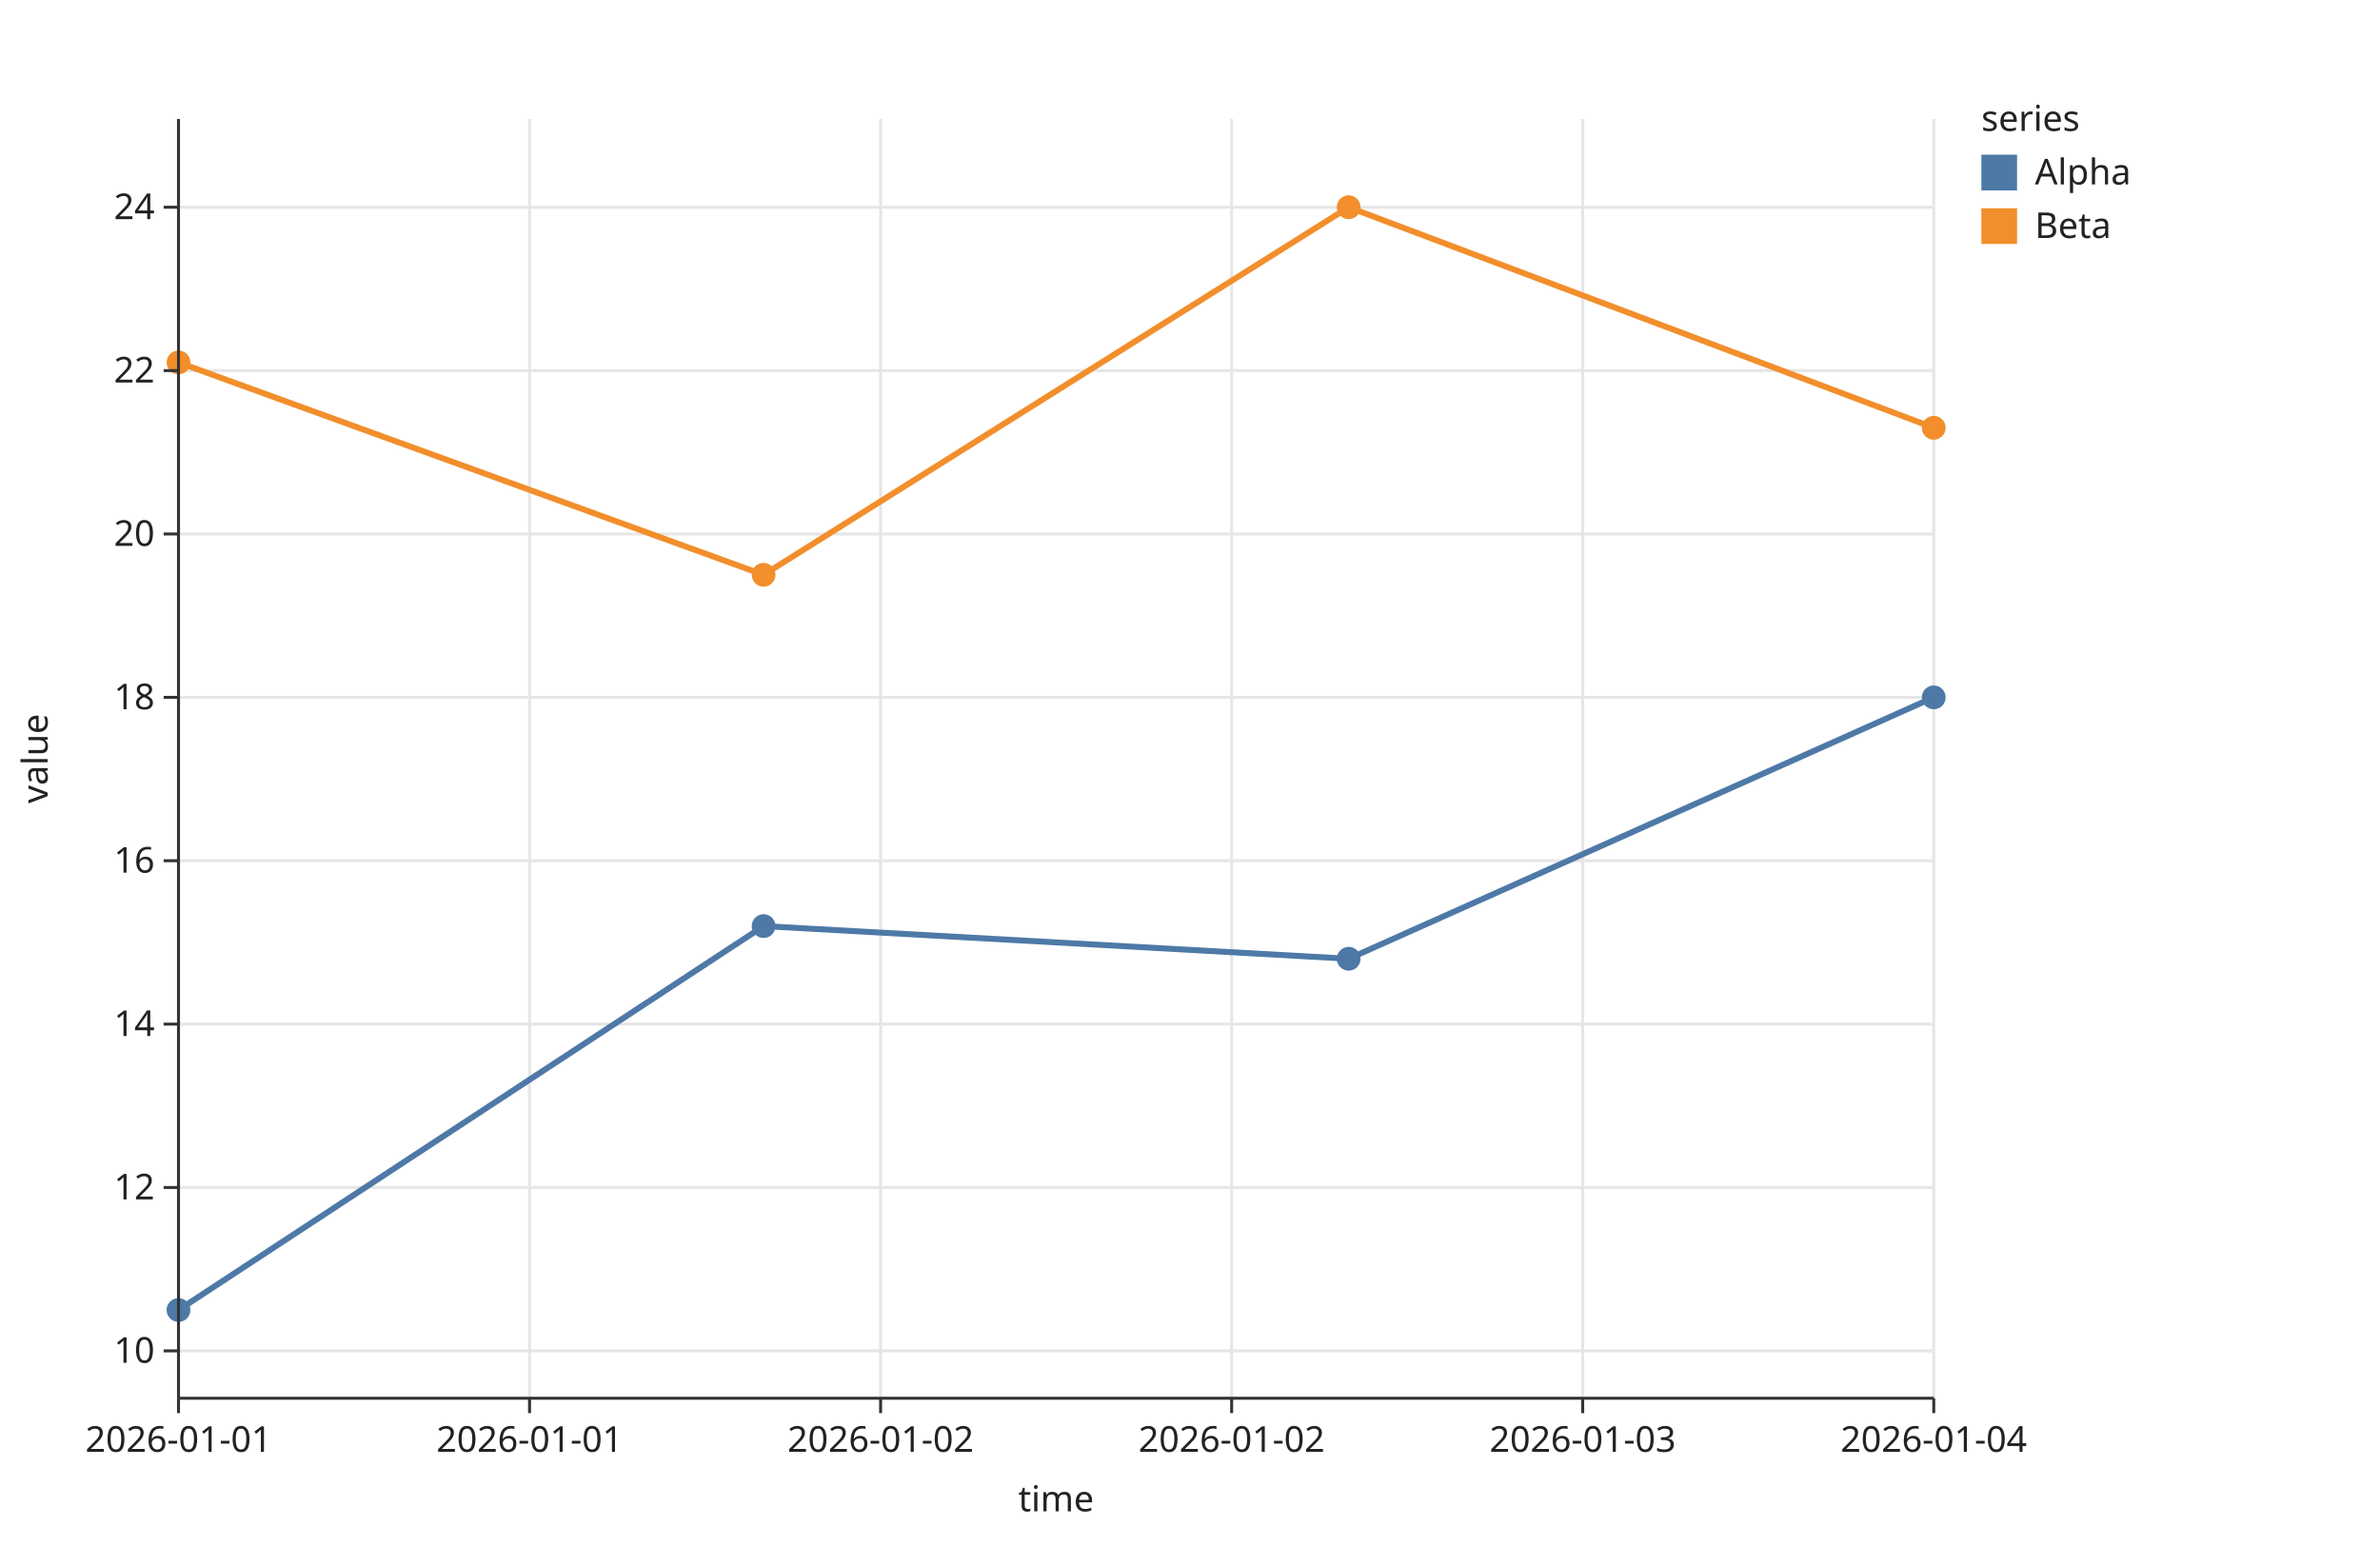
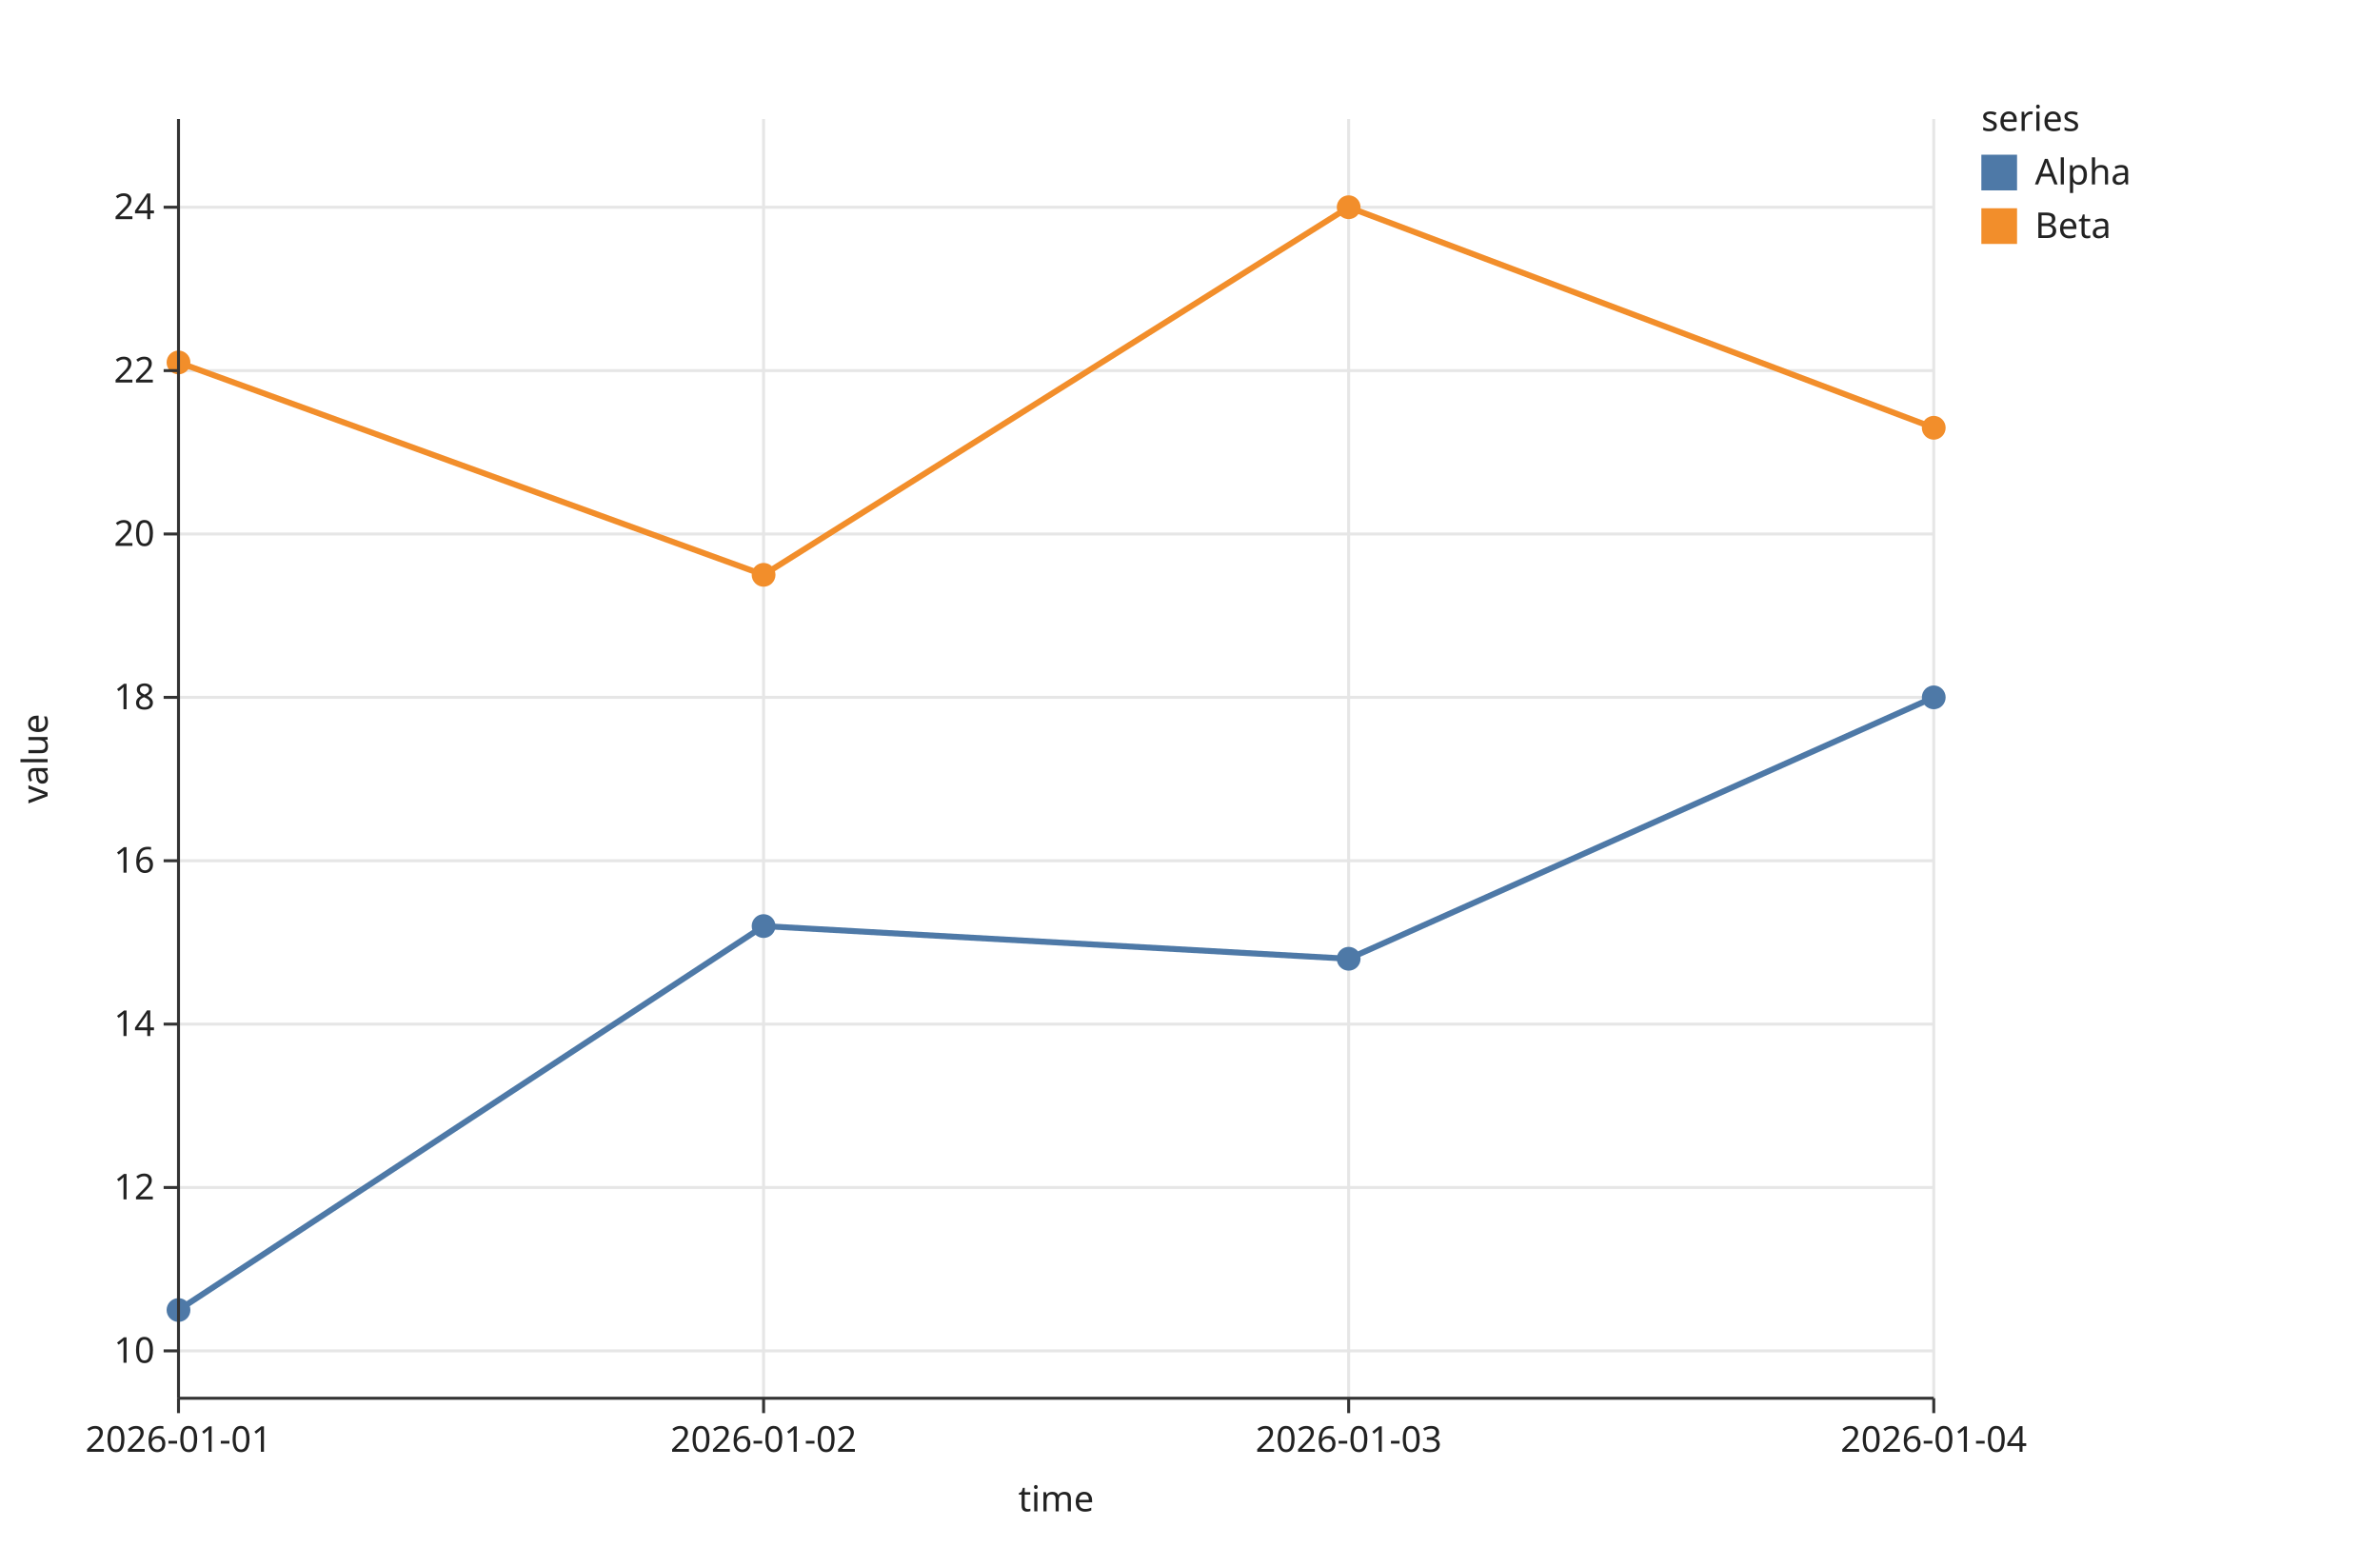
<svg xmlns="http://www.w3.org/2000/svg" width="800" height="520" viewBox="0 0 800 520" role="img">
  <rect class="algraf-background" x="0" y="0" width="800" height="520" fill="#ffffff" />
  <rect class="algraf-plot-area" x="60" y="40" width="590" height="430" fill="#ffffff" />
  <g class="algraf-grid">
    <line x1="60" y1="40" x2="60" y2="470" stroke="#e6e6e6" stroke-width="1" />
-     <line x1="178" y1="40" x2="178" y2="470" stroke="#e6e6e6" stroke-width="1" />
-     <line x1="296" y1="40" x2="296" y2="470" stroke="#e6e6e6" stroke-width="1" />
-     <line x1="414" y1="40" x2="414" y2="470" stroke="#e6e6e6" stroke-width="1" />
-     <line x1="532" y1="40" x2="532" y2="470" stroke="#e6e6e6" stroke-width="1" />
+     <line x1="256.667" y1="40" x2="256.667" y2="470" stroke="#e6e6e6" stroke-width="1" />
+     <line x1="453.333" y1="40" x2="453.333" y2="470" stroke="#e6e6e6" stroke-width="1" />
    <line x1="650" y1="40" x2="650" y2="470" stroke="#e6e6e6" stroke-width="1" />
    <line x1="60" y1="454.074" x2="650" y2="454.074" stroke="#e6e6e6" stroke-width="1" />
    <line x1="60" y1="399.157" x2="650" y2="399.157" stroke="#e6e6e6" stroke-width="1" />
    <line x1="60" y1="344.24" x2="650" y2="344.24" stroke="#e6e6e6" stroke-width="1" />
    <line x1="60" y1="289.323" x2="650" y2="289.323" stroke="#e6e6e6" stroke-width="1" />
    <line x1="60" y1="234.406" x2="650" y2="234.406" stroke="#e6e6e6" stroke-width="1" />
    <line x1="60" y1="179.489" x2="650" y2="179.489" stroke="#e6e6e6" stroke-width="1" />
    <line x1="60" y1="124.572" x2="650" y2="124.572" stroke="#e6e6e6" stroke-width="1" />
    <line x1="60" y1="69.655" x2="650" y2="69.655" stroke="#e6e6e6" stroke-width="1" />
  </g>
  <g class="algraf-layer algraf-geom-line">
    <path d="M60 440.345 L256.667 311.29 L453.333 322.273 L650 234.406" fill="none" stroke="#4E79A7" stroke-width="2" opacity="1" />
    <path d="M60 121.826 L256.667 193.218 L453.333 69.655 L650 143.793" fill="none" stroke="#F28E2B" stroke-width="2" opacity="1" />
  </g>
  <g class="algraf-layer algraf-geom-point">
    <circle cx="60" cy="440.345" r="4" fill="#4E79A7" opacity="1" />
    <circle cx="256.667" cy="311.29" r="4" fill="#4E79A7" opacity="1" />
    <circle cx="453.333" cy="322.273" r="4" fill="#4E79A7" opacity="1" />
    <circle cx="650" cy="234.406" r="4" fill="#4E79A7" opacity="1" />
    <circle cx="60" cy="121.826" r="4" fill="#F28E2B" opacity="1" />
    <circle cx="256.667" cy="193.218" r="4" fill="#F28E2B" opacity="1" />
    <circle cx="453.333" cy="69.655" r="4" fill="#F28E2B" opacity="1" />
    <circle cx="650" cy="143.793" r="4" fill="#F28E2B" opacity="1" />
  </g>
  <g class="algraf-axes">
    <line x1="60" y1="470" x2="650" y2="470" stroke="#333333" stroke-width="1" />
    <line x1="60" y1="470" x2="60" y2="475" stroke="#333333" stroke-width="1" />
    <text x="60" y="488" text-anchor="middle" font-family="system-ui, sans-serif" font-size="12" fill="#222222">2026-01-01</text>
-     <line x1="178" y1="470" x2="178" y2="475" stroke="#333333" stroke-width="1" />
-     <text x="178" y="488" text-anchor="middle" font-family="system-ui, sans-serif" font-size="12" fill="#222222">2026-01-01</text>
-     <line x1="296" y1="470" x2="296" y2="475" stroke="#333333" stroke-width="1" />
-     <text x="296" y="488" text-anchor="middle" font-family="system-ui, sans-serif" font-size="12" fill="#222222">2026-01-02</text>
-     <line x1="414" y1="470" x2="414" y2="475" stroke="#333333" stroke-width="1" />
-     <text x="414" y="488" text-anchor="middle" font-family="system-ui, sans-serif" font-size="12" fill="#222222">2026-01-02</text>
-     <line x1="532" y1="470" x2="532" y2="475" stroke="#333333" stroke-width="1" />
-     <text x="532" y="488" text-anchor="middle" font-family="system-ui, sans-serif" font-size="12" fill="#222222">2026-01-03</text>
+     <line x1="256.667" y1="470" x2="256.667" y2="475" stroke="#333333" stroke-width="1" />
+     <text x="256.667" y="488" text-anchor="middle" font-family="system-ui, sans-serif" font-size="12" fill="#222222">2026-01-02</text>
+     <line x1="453.333" y1="470" x2="453.333" y2="475" stroke="#333333" stroke-width="1" />
+     <text x="453.333" y="488" text-anchor="middle" font-family="system-ui, sans-serif" font-size="12" fill="#222222">2026-01-03</text>
    <line x1="650" y1="470" x2="650" y2="475" stroke="#333333" stroke-width="1" />
    <text x="650" y="488" text-anchor="middle" font-family="system-ui, sans-serif" font-size="12" fill="#222222">2026-01-04</text>
    <text x="355" y="508" text-anchor="middle" font-family="system-ui, sans-serif" font-size="12" fill="#222222">time</text>
    <line x1="60" y1="40" x2="60" y2="470" stroke="#333333" stroke-width="1" />
    <line x1="55" y1="454.074" x2="60" y2="454.074" stroke="#333333" stroke-width="1" />
    <text x="52" y="458.074" text-anchor="end" font-family="system-ui, sans-serif" font-size="12" fill="#222222">10</text>
    <line x1="55" y1="399.157" x2="60" y2="399.157" stroke="#333333" stroke-width="1" />
    <text x="52" y="403.157" text-anchor="end" font-family="system-ui, sans-serif" font-size="12" fill="#222222">12</text>
    <line x1="55" y1="344.24" x2="60" y2="344.24" stroke="#333333" stroke-width="1" />
    <text x="52" y="348.24" text-anchor="end" font-family="system-ui, sans-serif" font-size="12" fill="#222222">14</text>
    <line x1="55" y1="289.323" x2="60" y2="289.323" stroke="#333333" stroke-width="1" />
    <text x="52" y="293.323" text-anchor="end" font-family="system-ui, sans-serif" font-size="12" fill="#222222">16</text>
    <line x1="55" y1="234.406" x2="60" y2="234.406" stroke="#333333" stroke-width="1" />
    <text x="52" y="238.406" text-anchor="end" font-family="system-ui, sans-serif" font-size="12" fill="#222222">18</text>
    <line x1="55" y1="179.489" x2="60" y2="179.489" stroke="#333333" stroke-width="1" />
    <text x="52" y="183.489" text-anchor="end" font-family="system-ui, sans-serif" font-size="12" fill="#222222">20</text>
    <line x1="55" y1="124.572" x2="60" y2="124.572" stroke="#333333" stroke-width="1" />
    <text x="52" y="128.572" text-anchor="end" font-family="system-ui, sans-serif" font-size="12" fill="#222222">22</text>
    <line x1="55" y1="69.655" x2="60" y2="69.655" stroke="#333333" stroke-width="1" />
    <text x="52" y="73.655" text-anchor="end" font-family="system-ui, sans-serif" font-size="12" fill="#222222">24</text>
    <text x="16" y="255" text-anchor="middle" transform="rotate(-90 16 255)" font-family="system-ui, sans-serif" font-size="12" fill="#222222">value</text>
  </g>
  <g class="algraf-legends">
    <text x="666" y="44" text-anchor="start" font-family="system-ui, sans-serif" font-size="12" fill="#222222">series</text>
    <rect x="666" y="52" width="12" height="12" fill="#4E79A7" />
    <text x="684" y="62" text-anchor="start" font-family="system-ui, sans-serif" font-size="12" fill="#222222">Alpha</text>
    <rect x="666" y="70" width="12" height="12" fill="#F28E2B" />
    <text x="684" y="80" text-anchor="start" font-family="system-ui, sans-serif" font-size="12" fill="#222222">Beta</text>
  </g>
</svg>
